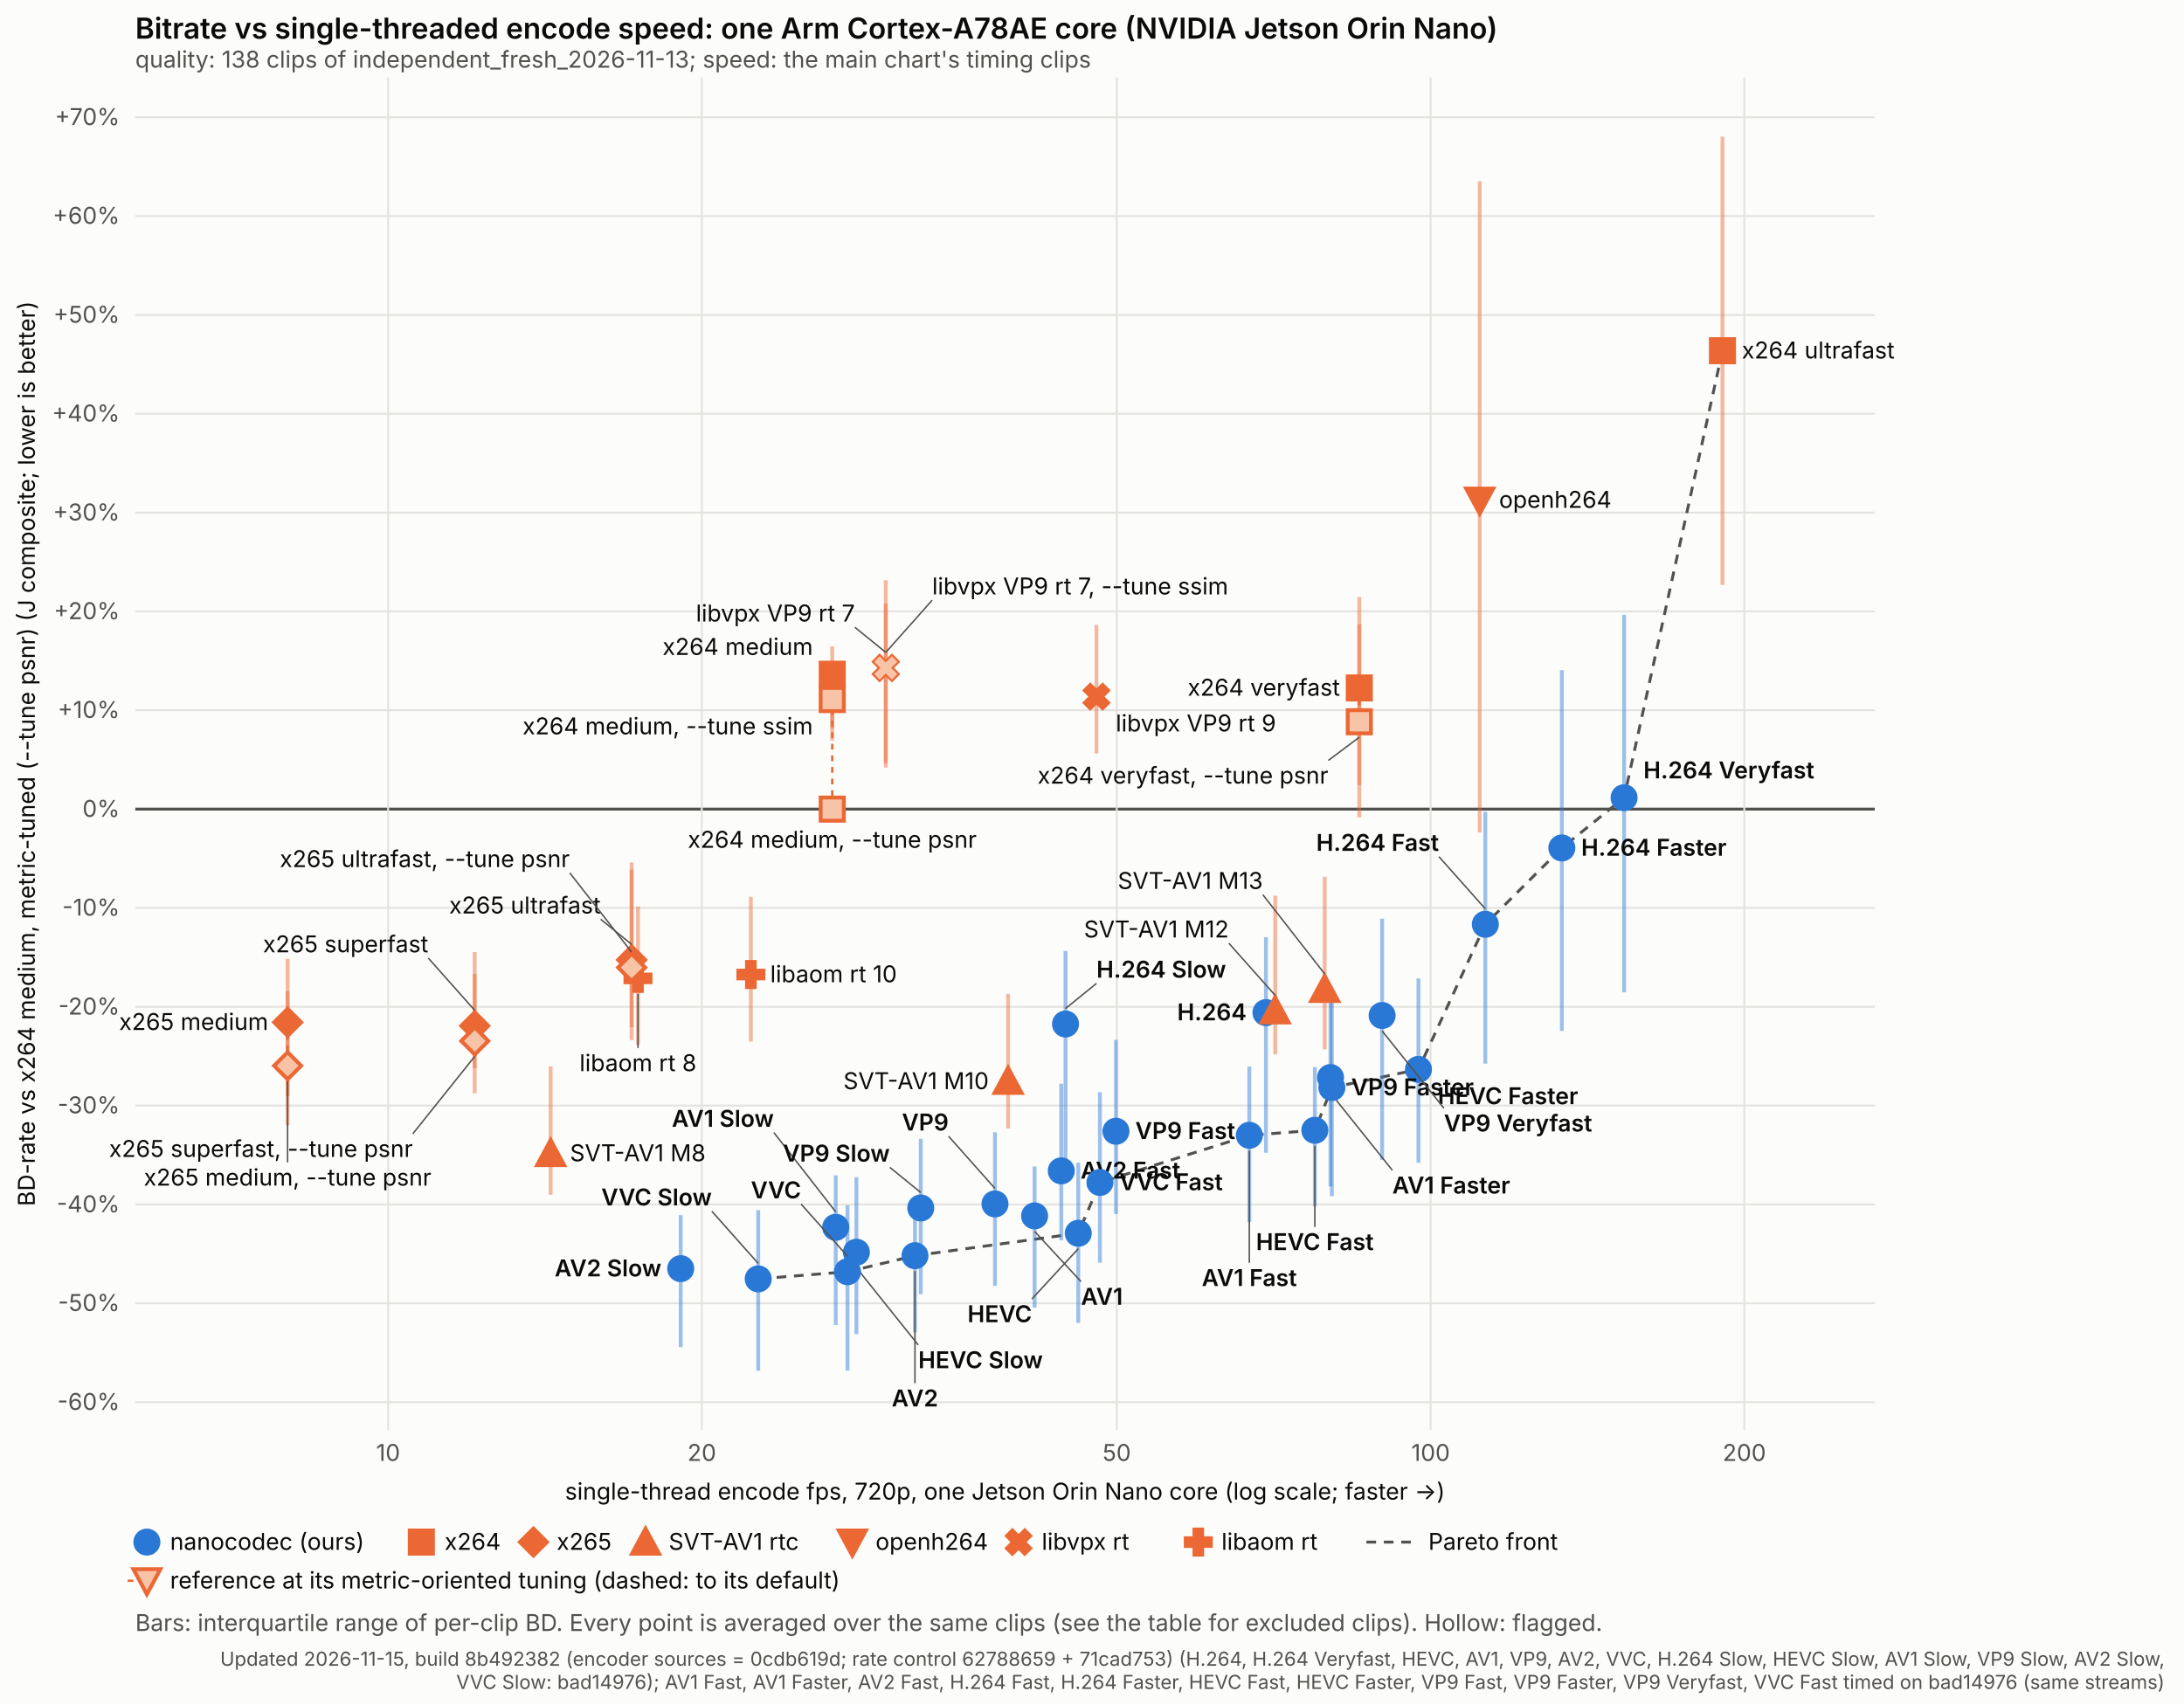
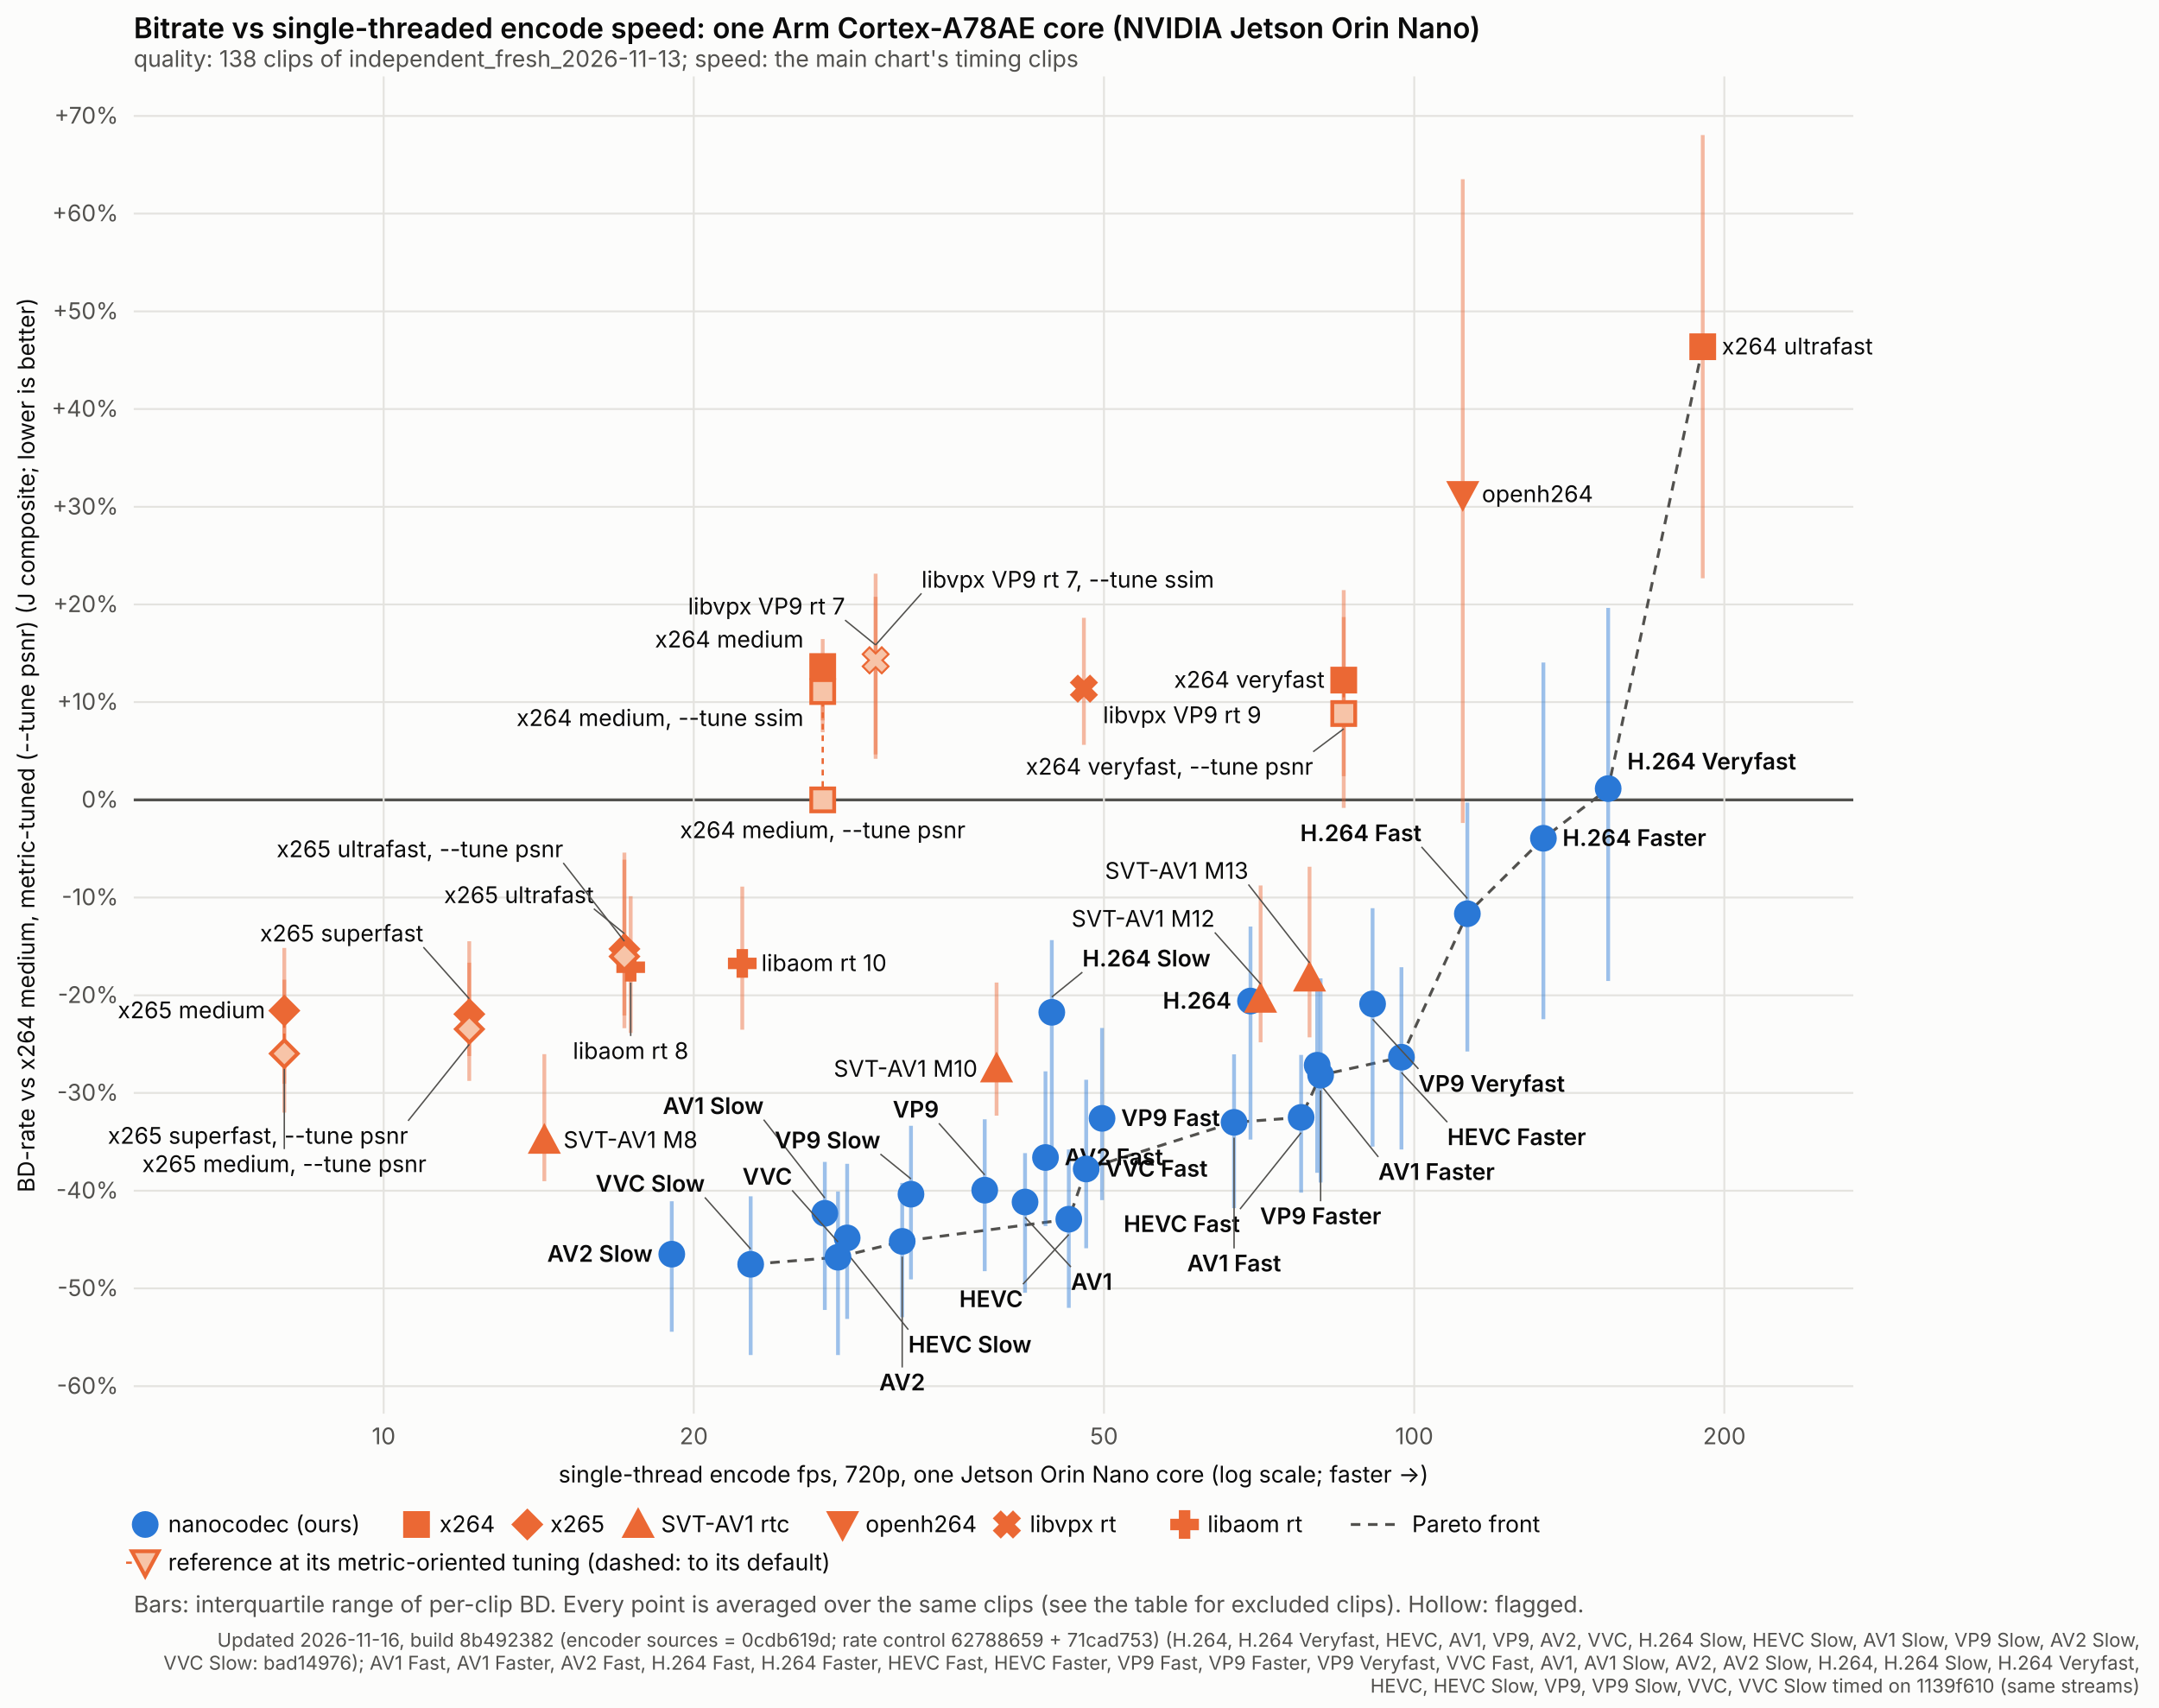
- <svg xmlns="http://www.w3.org/2000/svg" viewBox="0 0 1130 882" width="1130" height="882" font-family="system-ui, -apple-system, Segoe UI, sans-serif" font-size="12">
-   <rect width="1130" height="882" fill="#fcfcfb" />
+ <svg xmlns="http://www.w3.org/2000/svg" viewBox="0 0 1130 894" width="1130" height="894" font-family="system-ui, -apple-system, Segoe UI, sans-serif" font-size="12">
+   <rect width="1130" height="894" fill="#fcfcfb" />
  <text x="70" y="20" font-size="15" font-weight="600" fill="#0b0b0b">Bitrate vs single-threaded encode speed: one Arm Cortex-A78AE core (NVIDIA Jetson Orin Nano)</text>
  <text x="70" y="35" fill="#52514e">quality: 138 clips of independent_fresh_2026-11-13; speed: the main chart's timing clips</text>
  <line x1="70" x2="970" y1="725.6" y2="725.6" stroke="#e4e3df" stroke-width="1" />
  <text x="62" y="729.6" text-anchor="end" fill="#52514e">-60%</text>
  <line x1="70" x2="970" y1="674.4" y2="674.4" stroke="#e4e3df" stroke-width="1" />
  <text x="62" y="678.4" text-anchor="end" fill="#52514e">-50%</text>
  <line x1="70" x2="970" y1="623.3" y2="623.3" stroke="#e4e3df" stroke-width="1" />
  <text x="62" y="627.3" text-anchor="end" fill="#52514e">-40%</text>
  <line x1="70" x2="970" y1="572.1" y2="572.1" stroke="#e4e3df" stroke-width="1" />
  <text x="62" y="576.1" text-anchor="end" fill="#52514e">-30%</text>
  <line x1="70" x2="970" y1="521.0" y2="521.0" stroke="#e4e3df" stroke-width="1" />
  <text x="62" y="525.0" text-anchor="end" fill="#52514e">-20%</text>
  <line x1="70" x2="970" y1="469.8" y2="469.8" stroke="#e4e3df" stroke-width="1" />
  <text x="62" y="473.8" text-anchor="end" fill="#52514e">-10%</text>
  <line x1="70" x2="970" y1="418.7" y2="418.7" stroke="#52514e" stroke-width="1.5" />
  <text x="62" y="422.7" text-anchor="end" fill="#52514e">0%</text>
  <line x1="70" x2="970" y1="367.5" y2="367.5" stroke="#e4e3df" stroke-width="1" />
  <text x="62" y="371.5" text-anchor="end" fill="#52514e">+10%</text>
  <line x1="70" x2="970" y1="316.4" y2="316.4" stroke="#e4e3df" stroke-width="1" />
  <text x="62" y="320.4" text-anchor="end" fill="#52514e">+20%</text>
  <line x1="70" x2="970" y1="265.3" y2="265.3" stroke="#e4e3df" stroke-width="1" />
  <text x="62" y="269.3" text-anchor="end" fill="#52514e">+30%</text>
  <line x1="70" x2="970" y1="214.1" y2="214.1" stroke="#e4e3df" stroke-width="1" />
  <text x="62" y="218.1" text-anchor="end" fill="#52514e">+40%</text>
  <line x1="70" x2="970" y1="163.0" y2="163.0" stroke="#e4e3df" stroke-width="1" />
  <text x="62" y="167.0" text-anchor="end" fill="#52514e">+50%</text>
  <line x1="70" x2="970" y1="111.8" y2="111.8" stroke="#e4e3df" stroke-width="1" />
  <text x="62" y="115.8" text-anchor="end" fill="#52514e">+60%</text>
  <line x1="70" x2="970" y1="60.7" y2="60.7" stroke="#e4e3df" stroke-width="1" />
  <text x="62" y="64.7" text-anchor="end" fill="#52514e">+70%</text>
  <line x1="200.8" x2="200.8" y1="40" y2="740" stroke="#e4e3df" />
  <text x="200.8" y="756" text-anchor="middle" fill="#52514e">10</text>
  <line x1="363.1" x2="363.1" y1="40" y2="740" stroke="#e4e3df" />
  <text x="363.1" y="756" text-anchor="middle" fill="#52514e">20</text>
  <line x1="577.8" x2="577.8" y1="40" y2="740" stroke="#e4e3df" />
  <text x="577.8" y="756" text-anchor="middle" fill="#52514e">50</text>
  <line x1="740.2" x2="740.2" y1="40" y2="740" stroke="#e4e3df" />
  <text x="740.2" y="756" text-anchor="middle" fill="#52514e">100</text>
  <line x1="902.5" x2="902.5" y1="40" y2="740" stroke="#e4e3df" />
  <text x="902.5" y="756" text-anchor="middle" fill="#52514e">200</text>
  <text x="520.0" y="776" text-anchor="middle" fill="#0b0b0b">single-thread encode fps, 720p, one Jetson Orin Nano core (log scale; faster →)</text>
  <text transform="translate(18,390.0) rotate(-90)" text-anchor="middle" fill="#0b0b0b">BD-rate vs x264 medium, metric-tuned (--tune psnr) (J composite; lower is better)</text>
-   <polyline points="891.2,181.5 840.3,412.8 808.1,438.8 768.5,478.3 733.9,553.4 689.1,562.8 680.3,584.9 646.4,587.5 569.1,611.9 557.9,638.2 473.4,649.8 438.5,658.1 392.3,661.8" fill="none" stroke="#52514e" stroke-width="1.5" stroke-dasharray="5 4" />
+   <polyline points="891.2,181.5 841.7,412.8 807.8,438.8 768.0,478.3 733.5,553.4 691.2,562.8 681.0,584.9 645.9,587.5 568.5,611.9 559.4,638.2 472.2,649.8 438.6,658.1 392.9,661.8" fill="none" stroke="#52514e" stroke-width="1.5" stroke-dasharray="5 4" />
  <line x1="430.6" y1="348.9" x2="430.6" y2="418.7" stroke="#eb6834" stroke-width="1.2" stroke-dasharray="3 3" />
  <line x1="703.3" y1="356.0" x2="703.3" y2="373.5" stroke="#eb6834" stroke-width="1.2" stroke-dasharray="3 3" />
  <line x1="430.6" y1="348.9" x2="430.6" y2="362.0" stroke="#eb6834" stroke-width="1.2" stroke-dasharray="3 3" />
  <line x1="326.8" y1="496.7" x2="326.8" y2="500.7" stroke="#eb6834" stroke-width="1.2" stroke-dasharray="3 3" />
  <line x1="245.6" y1="530.8" x2="245.6" y2="538.7" stroke="#eb6834" stroke-width="1.2" stroke-dasharray="3 3" />
  <line x1="148.8" y1="529.0" x2="148.8" y2="551.5" stroke="#eb6834" stroke-width="1.2" stroke-dasharray="3 3" />
  <line x1="458.3" y1="345.6" x2="458.3" y2="345.6" stroke="#eb6834" stroke-width="1.2" stroke-dasharray="3 3" />
  <line x1="430.6" x2="430.6" y1="418.7" y2="418.7" stroke="#eb6834" stroke-opacity="0.45" stroke-width="2" />
  <line x1="430.6" x2="430.6" y1="377.1" y2="334.5" stroke="#eb6834" stroke-opacity="0.45" stroke-width="2" />
-   <line x1="551.3" x2="551.3" y1="601.3" y2="492.1" stroke="#2a78d6" stroke-opacity="0.45" stroke-width="2" />
-   <line x1="655.0" x2="655.0" y1="596.5" y2="485.0" stroke="#2a78d6" stroke-opacity="0.45" stroke-width="2" />
-   <line x1="768.5" x2="768.5" y1="550.4" y2="420.1" stroke="#2a78d6" stroke-opacity="0.45" stroke-width="2" />
-   <line x1="808.1" x2="808.1" y1="533.5" y2="346.8" stroke="#2a78d6" stroke-opacity="0.45" stroke-width="2" />
-   <line x1="840.3" x2="840.3" y1="513.5" y2="318.2" stroke="#2a78d6" stroke-opacity="0.45" stroke-width="2" />
-   <line x1="443.1" x2="443.1" y1="690.4" y2="609.2" stroke="#2a78d6" stroke-opacity="0.45" stroke-width="2" />
-   <line x1="557.9" x2="557.9" y1="684.6" y2="601.7" stroke="#2a78d6" stroke-opacity="0.45" stroke-width="2" />
-   <line x1="680.3" x2="680.3" y1="624.3" y2="552.2" stroke="#2a78d6" stroke-opacity="0.45" stroke-width="2" />
-   <line x1="733.9" x2="733.9" y1="601.7" y2="506.3" stroke="#2a78d6" stroke-opacity="0.45" stroke-width="2" />
-   <line x1="432.4" x2="432.4" y1="685.7" y2="608.2" stroke="#2a78d6" stroke-opacity="0.45" stroke-width="2" />
-   <line x1="535.3" x2="535.3" y1="676.7" y2="603.6" stroke="#2a78d6" stroke-opacity="0.45" stroke-width="2" />
-   <line x1="646.4" x2="646.4" y1="632.4" y2="551.9" stroke="#2a78d6" stroke-opacity="0.45" stroke-width="2" />
-   <line x1="688.4" x2="688.4" y1="613.9" y2="518.0" stroke="#2a78d6" stroke-opacity="0.45" stroke-width="2" />
-   <line x1="476.4" x2="476.4" y1="669.7" y2="589.3" stroke="#2a78d6" stroke-opacity="0.45" stroke-width="2" />
-   <line x1="514.8" x2="514.8" y1="665.4" y2="585.9" stroke="#2a78d6" stroke-opacity="0.45" stroke-width="2" />
-   <line x1="577.4" x2="577.4" y1="628.2" y2="538.1" stroke="#2a78d6" stroke-opacity="0.45" stroke-width="2" />
-   <line x1="689.1" x2="689.1" y1="619.0" y2="512.1" stroke="#2a78d6" stroke-opacity="0.45" stroke-width="2" />
-   <line x1="715.1" x2="715.1" y1="600.2" y2="475.4" stroke="#2a78d6" stroke-opacity="0.45" stroke-width="2" />
-   <line x1="352.2" x2="352.2" y1="697.1" y2="628.8" stroke="#2a78d6" stroke-opacity="0.45" stroke-width="2" />
-   <line x1="473.4" x2="473.4" y1="689.5" y2="619.2" stroke="#2a78d6" stroke-opacity="0.45" stroke-width="2" />
-   <line x1="549.1" x2="549.1" y1="641.8" y2="560.8" stroke="#2a78d6" stroke-opacity="0.45" stroke-width="2" />
-   <line x1="392.3" x2="392.3" y1="709.3" y2="626.2" stroke="#2a78d6" stroke-opacity="0.45" stroke-width="2" />
-   <line x1="438.5" x2="438.5" y1="709.3" y2="623.7" stroke="#2a78d6" stroke-opacity="0.45" stroke-width="2" />
-   <line x1="569.1" x2="569.1" y1="653.4" y2="565.2" stroke="#2a78d6" stroke-opacity="0.45" stroke-width="2" />
+   <line x1="550.5" x2="550.5" y1="601.3" y2="492.1" stroke="#2a78d6" stroke-opacity="0.45" stroke-width="2" />
+   <line x1="654.5" x2="654.5" y1="596.5" y2="485.0" stroke="#2a78d6" stroke-opacity="0.45" stroke-width="2" />
+   <line x1="768.0" x2="768.0" y1="550.4" y2="420.1" stroke="#2a78d6" stroke-opacity="0.45" stroke-width="2" />
+   <line x1="807.8" x2="807.8" y1="533.5" y2="346.8" stroke="#2a78d6" stroke-opacity="0.45" stroke-width="2" />
+   <line x1="841.7" x2="841.7" y1="513.5" y2="318.2" stroke="#2a78d6" stroke-opacity="0.45" stroke-width="2" />
+   <line x1="443.4" x2="443.4" y1="690.4" y2="609.2" stroke="#2a78d6" stroke-opacity="0.45" stroke-width="2" />
+   <line x1="559.4" x2="559.4" y1="684.6" y2="601.7" stroke="#2a78d6" stroke-opacity="0.45" stroke-width="2" />
+   <line x1="681.0" x2="681.0" y1="624.3" y2="552.2" stroke="#2a78d6" stroke-opacity="0.45" stroke-width="2" />
+   <line x1="733.5" x2="733.5" y1="601.7" y2="506.3" stroke="#2a78d6" stroke-opacity="0.45" stroke-width="2" />
+   <line x1="431.7" x2="431.7" y1="685.7" y2="608.2" stroke="#2a78d6" stroke-opacity="0.45" stroke-width="2" />
+   <line x1="536.5" x2="536.5" y1="676.7" y2="603.6" stroke="#2a78d6" stroke-opacity="0.45" stroke-width="2" />
+   <line x1="645.9" x2="645.9" y1="632.4" y2="551.9" stroke="#2a78d6" stroke-opacity="0.45" stroke-width="2" />
+   <line x1="689.4" x2="689.4" y1="613.9" y2="518.0" stroke="#2a78d6" stroke-opacity="0.45" stroke-width="2" />
+   <line x1="476.8" x2="476.8" y1="669.7" y2="589.3" stroke="#2a78d6" stroke-opacity="0.45" stroke-width="2" />
+   <line x1="515.4" x2="515.4" y1="665.4" y2="585.9" stroke="#2a78d6" stroke-opacity="0.45" stroke-width="2" />
+   <line x1="576.8" x2="576.8" y1="628.2" y2="538.1" stroke="#2a78d6" stroke-opacity="0.45" stroke-width="2" />
+   <line x1="691.2" x2="691.2" y1="619.0" y2="512.1" stroke="#2a78d6" stroke-opacity="0.45" stroke-width="2" />
+   <line x1="718.4" x2="718.4" y1="600.2" y2="475.4" stroke="#2a78d6" stroke-opacity="0.45" stroke-width="2" />
+   <line x1="351.6" x2="351.6" y1="697.1" y2="628.8" stroke="#2a78d6" stroke-opacity="0.45" stroke-width="2" />
+   <line x1="472.2" x2="472.2" y1="689.5" y2="619.2" stroke="#2a78d6" stroke-opacity="0.45" stroke-width="2" />
+   <line x1="547.2" x2="547.2" y1="641.8" y2="560.8" stroke="#2a78d6" stroke-opacity="0.45" stroke-width="2" />
+   <line x1="392.9" x2="392.9" y1="709.3" y2="626.2" stroke="#2a78d6" stroke-opacity="0.45" stroke-width="2" />
+   <line x1="438.6" x2="438.6" y1="709.3" y2="623.7" stroke="#2a78d6" stroke-opacity="0.45" stroke-width="2" />
+   <line x1="568.5" x2="568.5" y1="653.4" y2="565.2" stroke="#2a78d6" stroke-opacity="0.45" stroke-width="2" />
  <line x1="765.6" x2="765.6" y1="430.8" y2="93.8" stroke="#eb6834" stroke-opacity="0.45" stroke-width="2" />
  <line x1="891.2" x2="891.2" y1="302.7" y2="70.7" stroke="#eb6834" stroke-opacity="0.45" stroke-width="2" />
  <line x1="703.3" x2="703.3" y1="406.3" y2="308.9" stroke="#eb6834" stroke-opacity="0.45" stroke-width="2" />
  <line x1="326.8" x2="326.8" y1="531.6" y2="446.3" stroke="#eb6834" stroke-opacity="0.45" stroke-width="2" />
  <line x1="245.6" x2="245.6" y1="552.8" y2="492.7" stroke="#eb6834" stroke-opacity="0.45" stroke-width="2" />
  <line x1="148.8" x2="148.8" y1="567.3" y2="496.2" stroke="#eb6834" stroke-opacity="0.45" stroke-width="2" />
  <line x1="284.9" x2="284.9" y1="618.3" y2="551.8" stroke="#eb6834" stroke-opacity="0.45" stroke-width="2" />
  <line x1="521.6" x2="521.6" y1="584.0" y2="514.3" stroke="#eb6834" stroke-opacity="0.45" stroke-width="2" />
  <line x1="659.8" x2="659.8" y1="545.6" y2="463.5" stroke="#eb6834" stroke-opacity="0.45" stroke-width="2" />
  <line x1="685.4" x2="685.4" y1="543.0" y2="453.7" stroke="#eb6834" stroke-opacity="0.45" stroke-width="2" />
  <line x1="458.3" x2="458.3" y1="394.9" y2="300.3" stroke="#eb6834" stroke-opacity="0.45" stroke-width="2" />
  <line x1="567.3" x2="567.3" y1="389.9" y2="323.4" stroke="#eb6834" stroke-opacity="0.45" stroke-width="2" />
  <line x1="330.1" x2="330.1" y1="540.7" y2="469.1" stroke="#eb6834" stroke-opacity="0.45" stroke-width="2" />
  <line x1="388.5" x2="388.5" y1="539.0" y2="464.1" stroke="#eb6834" stroke-opacity="0.45" stroke-width="2" />
  <line x1="703.3" x2="703.3" y1="422.9" y2="323.0" stroke="#eb6834" stroke-opacity="0.45" stroke-width="2" />
  <line x1="430.6" x2="430.6" y1="383.3" y2="343.5" stroke="#eb6834" stroke-opacity="0.45" stroke-width="2" />
  <line x1="326.8" x2="326.8" y1="538.2" y2="450.0" stroke="#eb6834" stroke-opacity="0.45" stroke-width="2" />
  <line x1="245.6" x2="245.6" y1="565.8" y2="503.9" stroke="#eb6834" stroke-opacity="0.45" stroke-width="2" />
  <line x1="148.8" x2="148.8" y1="582.4" y2="512.8" stroke="#eb6834" stroke-opacity="0.45" stroke-width="2" />
  <line x1="458.3" x2="458.3" y1="397.2" y2="312.4" stroke="#eb6834" stroke-opacity="0.45" stroke-width="2" />
  <g>
    <rect x="424.6" y="412.7" width="12" height="12" fill="#f7c4a8" stroke="#eb6834" stroke-width="2" />
  </g>
  <text x="430.6" y="438.7" text-anchor="middle" fill="#0b0b0b">x264 medium, --tune psnr</text>
  <g>
    <rect x="424.6" y="342.9" width="12" height="12" fill="#eb6834" stroke="#eb6834" stroke-width="2" />
  </g>
  <text x="420.6" y="338.9" text-anchor="end" fill="#0b0b0b">x264 medium</text>
  <g>
-     <circle cx="551.3" cy="529.9" r="6" fill="#2a78d6" stroke="#2a78d6" stroke-width="2" />
-   </g>
-   <line x1="551.3" y1="521.9" x2="567.3" y2="508.9" stroke="#52514e" stroke-width="0.75" />
-   <text x="567.3" y="505.9" text-anchor="start" fill="#0b0b0b" font-weight="600">H.264 Slow</text>
-   <g>
-     <circle cx="655.0" cy="524.0" r="6" fill="#2a78d6" stroke="#2a78d6" stroke-width="2" />
-   </g>
-   <text x="645.0" y="528.0" text-anchor="end" fill="#0b0b0b" font-weight="600">H.264</text>
-   <g>
-     <circle cx="768.5" cy="478.3" r="6" fill="#2a78d6" stroke="#2a78d6" stroke-width="2" />
-   </g>
-   <line x1="768.5" y1="470.3" x2="744.5" y2="443.3" stroke="#52514e" stroke-width="0.75" />
-   <text x="744.5" y="440.3" text-anchor="end" fill="#0b0b0b" font-weight="600">H.264 Fast</text>
-   <g>
-     <circle cx="808.1" cy="438.8" r="6" fill="#2a78d6" stroke="#2a78d6" stroke-width="2" />
-   </g>
-   <text x="818.1" y="442.8" text-anchor="start" fill="#0b0b0b" font-weight="600">H.264 Faster</text>
-   <g>
-     <circle cx="840.3" cy="412.8" r="6" fill="#2a78d6" stroke="#2a78d6" stroke-width="2" />
-   </g>
-   <text x="850.3" y="402.8" text-anchor="start" fill="#0b0b0b" font-weight="600">H.264 Veryfast</text>
-   <g>
-     <circle cx="443.1" cy="648.0" r="6" fill="#2a78d6" stroke="#2a78d6" stroke-width="2" />
-   </g>
-   <line x1="443.1" y1="656.0" x2="475.1" y2="696.0" stroke="#52514e" stroke-width="0.75" />
-   <text x="475.1" y="708.0" text-anchor="start" fill="#0b0b0b" font-weight="600">HEVC Slow</text>
-   <g>
-     <circle cx="557.9" cy="638.2" r="6" fill="#2a78d6" stroke="#2a78d6" stroke-width="2" />
-   </g>
-   <line x1="557.9" y1="646.2" x2="533.9" y2="672.2" stroke="#52514e" stroke-width="0.75" />
-   <text x="533.9" y="684.2" text-anchor="end" fill="#0b0b0b" font-weight="600">HEVC</text>
-   <g>
-     <circle cx="680.3" cy="584.9" r="6" fill="#2a78d6" stroke="#2a78d6" stroke-width="2" />
-   </g>
-   <line x1="680.3" y1="592.9" x2="680.3" y2="634.9" stroke="#52514e" stroke-width="0.75" />
-   <text x="680.3" y="646.9" text-anchor="middle" fill="#0b0b0b" font-weight="600">HEVC Fast</text>
-   <g>
-     <circle cx="733.9" cy="553.4" r="6" fill="#2a78d6" stroke="#2a78d6" stroke-width="2" />
-   </g>
-   <text x="743.9" y="571.4" text-anchor="start" fill="#0b0b0b" font-weight="600">HEVC Faster</text>
-   <g>
-     <circle cx="432.4" cy="635.1" r="6" fill="#2a78d6" stroke="#2a78d6" stroke-width="2" />
-   </g>
-   <line x1="432.4" y1="627.1" x2="400.4" y2="586.1" stroke="#52514e" stroke-width="0.75" />
-   <text x="400.4" y="583.1" text-anchor="end" fill="#0b0b0b" font-weight="600">AV1 Slow</text>
-   <g>
-     <circle cx="535.3" cy="629.2" r="6" fill="#2a78d6" stroke="#2a78d6" stroke-width="2" />
-   </g>
-   <line x1="535.3" y1="637.2" x2="559.3" y2="663.2" stroke="#52514e" stroke-width="0.75" />
-   <text x="559.3" y="675.2" text-anchor="start" fill="#0b0b0b" font-weight="600">AV1</text>
-   <g>
-     <circle cx="646.4" cy="587.5" r="6" fill="#2a78d6" stroke="#2a78d6" stroke-width="2" />
-   </g>
-   <line x1="646.4" y1="595.5" x2="646.4" y2="653.5" stroke="#52514e" stroke-width="0.75" />
-   <text x="646.4" y="665.5" text-anchor="middle" fill="#0b0b0b" font-weight="600">AV1 Fast</text>
-   <g>
-     <circle cx="688.4" cy="557.6" r="6" fill="#2a78d6" stroke="#2a78d6" stroke-width="2" />
-   </g>
-   <line x1="688.4" y1="565.6" x2="720.4" y2="605.6" stroke="#52514e" stroke-width="0.75" />
-   <text x="720.4" y="617.6" text-anchor="start" fill="#0b0b0b" font-weight="600">AV1 Faster</text>
-   <g>
-     <circle cx="476.4" cy="625.1" r="6" fill="#2a78d6" stroke="#2a78d6" stroke-width="2" />
-   </g>
-   <line x1="476.4" y1="617.1" x2="460.4" y2="604.1" stroke="#52514e" stroke-width="0.75" />
-   <text x="460.4" y="601.1" text-anchor="end" fill="#0b0b0b" font-weight="600">VP9 Slow</text>
-   <g>
-     <circle cx="514.8" cy="623.0" r="6" fill="#2a78d6" stroke="#2a78d6" stroke-width="2" />
-   </g>
-   <line x1="514.8" y1="615.0" x2="490.8" y2="588.0" stroke="#52514e" stroke-width="0.75" />
-   <text x="490.8" y="585.0" text-anchor="end" fill="#0b0b0b" font-weight="600">VP9</text>
-   <g>
-     <circle cx="577.4" cy="585.4" r="6" fill="#2a78d6" stroke="#2a78d6" stroke-width="2" />
-   </g>
-   <text x="587.4" y="589.4" text-anchor="start" fill="#0b0b0b" font-weight="600">VP9 Fast</text>
-   <g>
-     <circle cx="689.1" cy="562.8" r="6" fill="#2a78d6" stroke="#2a78d6" stroke-width="2" />
-   </g>
-   <text x="699.1" y="566.8" text-anchor="start" fill="#0b0b0b" font-weight="600">VP9 Faster</text>
-   <g>
-     <circle cx="715.1" cy="525.5" r="6" fill="#2a78d6" stroke="#2a78d6" stroke-width="2" />
-   </g>
-   <line x1="715.1" y1="533.5" x2="747.1" y2="573.5" stroke="#52514e" stroke-width="0.75" />
-   <text x="747.1" y="585.5" text-anchor="start" fill="#0b0b0b" font-weight="600">VP9 Veryfast</text>
-   <g>
-     <circle cx="352.2" cy="656.5" r="6" fill="#2a78d6" stroke="#2a78d6" stroke-width="2" />
-   </g>
-   <text x="342.2" y="660.5" text-anchor="end" fill="#0b0b0b" font-weight="600">AV2 Slow</text>
-   <g>
-     <circle cx="473.4" cy="649.8" r="6" fill="#2a78d6" stroke="#2a78d6" stroke-width="2" />
-   </g>
-   <line x1="473.4" y1="657.8" x2="473.4" y2="715.8" stroke="#52514e" stroke-width="0.75" />
-   <text x="473.4" y="727.8" text-anchor="middle" fill="#0b0b0b" font-weight="600">AV2</text>
-   <g>
-     <circle cx="549.1" cy="605.9" r="6" fill="#2a78d6" stroke="#2a78d6" stroke-width="2" />
-   </g>
-   <text x="559.1" y="609.9" text-anchor="start" fill="#0b0b0b" font-weight="600">AV2 Fast</text>
-   <g>
-     <circle cx="392.3" cy="661.8" r="6" fill="#2a78d6" stroke="#2a78d6" stroke-width="2" />
-   </g>
-   <line x1="392.3" y1="653.8" x2="368.3" y2="626.8" stroke="#52514e" stroke-width="0.75" />
-   <text x="368.3" y="623.8" text-anchor="end" fill="#0b0b0b" font-weight="600">VVC Slow</text>
-   <g>
-     <circle cx="438.5" cy="658.1" r="6" fill="#2a78d6" stroke="#2a78d6" stroke-width="2" />
-   </g>
-   <line x1="438.5" y1="650.1" x2="414.5" y2="623.1" stroke="#52514e" stroke-width="0.75" />
-   <text x="414.5" y="620.1" text-anchor="end" fill="#0b0b0b" font-weight="600">VVC</text>
-   <g>
-     <circle cx="569.1" cy="611.9" r="6" fill="#2a78d6" stroke="#2a78d6" stroke-width="2" />
-   </g>
-   <text x="579.1" y="615.9" text-anchor="start" fill="#0b0b0b" font-weight="600">VVC Fast</text>
+     <circle cx="550.5" cy="529.9" r="6" fill="#2a78d6" stroke="#2a78d6" stroke-width="2" />
+   </g>
+   <line x1="550.5" y1="521.9" x2="566.5" y2="508.9" stroke="#52514e" stroke-width="0.75" />
+   <text x="566.5" y="505.9" text-anchor="start" fill="#0b0b0b" font-weight="600">H.264 Slow</text>
+   <g>
+     <circle cx="654.5" cy="524.0" r="6" fill="#2a78d6" stroke="#2a78d6" stroke-width="2" />
+   </g>
+   <text x="644.5" y="528.0" text-anchor="end" fill="#0b0b0b" font-weight="600">H.264</text>
+   <g>
+     <circle cx="768.0" cy="478.3" r="6" fill="#2a78d6" stroke="#2a78d6" stroke-width="2" />
+   </g>
+   <line x1="768.0" y1="470.3" x2="744.0" y2="443.3" stroke="#52514e" stroke-width="0.75" />
+   <text x="744.0" y="440.3" text-anchor="end" fill="#0b0b0b" font-weight="600">H.264 Fast</text>
+   <g>
+     <circle cx="807.8" cy="438.8" r="6" fill="#2a78d6" stroke="#2a78d6" stroke-width="2" />
+   </g>
+   <text x="817.8" y="442.8" text-anchor="start" fill="#0b0b0b" font-weight="600">H.264 Faster</text>
+   <g>
+     <circle cx="841.7" cy="412.8" r="6" fill="#2a78d6" stroke="#2a78d6" stroke-width="2" />
+   </g>
+   <text x="851.7" y="402.8" text-anchor="start" fill="#0b0b0b" font-weight="600">H.264 Veryfast</text>
+   <g>
+     <circle cx="443.4" cy="648.0" r="6" fill="#2a78d6" stroke="#2a78d6" stroke-width="2" />
+   </g>
+   <line x1="443.4" y1="656.0" x2="475.4" y2="696.0" stroke="#52514e" stroke-width="0.75" />
+   <text x="475.4" y="708.0" text-anchor="start" fill="#0b0b0b" font-weight="600">HEVC Slow</text>
+   <g>
+     <circle cx="559.4" cy="638.2" r="6" fill="#2a78d6" stroke="#2a78d6" stroke-width="2" />
+   </g>
+   <line x1="559.4" y1="646.2" x2="535.4" y2="672.2" stroke="#52514e" stroke-width="0.75" />
+   <text x="535.4" y="684.2" text-anchor="end" fill="#0b0b0b" font-weight="600">HEVC</text>
+   <g>
+     <circle cx="681.0" cy="584.9" r="6" fill="#2a78d6" stroke="#2a78d6" stroke-width="2" />
+   </g>
+   <line x1="681.0" y1="592.9" x2="649.0" y2="632.9" stroke="#52514e" stroke-width="0.75" />
+   <text x="649.0" y="644.9" text-anchor="end" fill="#0b0b0b" font-weight="600">HEVC Fast</text>
+   <g>
+     <circle cx="733.5" cy="553.4" r="6" fill="#2a78d6" stroke="#2a78d6" stroke-width="2" />
+   </g>
+   <line x1="733.5" y1="561.4" x2="757.5" y2="587.4" stroke="#52514e" stroke-width="0.75" />
+   <text x="757.5" y="599.4" text-anchor="start" fill="#0b0b0b" font-weight="600">HEVC Faster</text>
+   <g>
+     <circle cx="431.7" cy="635.1" r="6" fill="#2a78d6" stroke="#2a78d6" stroke-width="2" />
+   </g>
+   <line x1="431.7" y1="627.1" x2="399.7" y2="586.1" stroke="#52514e" stroke-width="0.75" />
+   <text x="399.7" y="583.1" text-anchor="end" fill="#0b0b0b" font-weight="600">AV1 Slow</text>
+   <g>
+     <circle cx="536.5" cy="629.2" r="6" fill="#2a78d6" stroke="#2a78d6" stroke-width="2" />
+   </g>
+   <line x1="536.5" y1="637.2" x2="560.5" y2="663.2" stroke="#52514e" stroke-width="0.75" />
+   <text x="560.5" y="675.2" text-anchor="start" fill="#0b0b0b" font-weight="600">AV1</text>
+   <g>
+     <circle cx="645.9" cy="587.5" r="6" fill="#2a78d6" stroke="#2a78d6" stroke-width="2" />
+   </g>
+   <line x1="645.9" y1="595.5" x2="645.9" y2="653.5" stroke="#52514e" stroke-width="0.75" />
+   <text x="645.9" y="665.5" text-anchor="middle" fill="#0b0b0b" font-weight="600">AV1 Fast</text>
+   <g>
+     <circle cx="689.4" cy="557.6" r="6" fill="#2a78d6" stroke="#2a78d6" stroke-width="2" />
+   </g>
+   <line x1="689.4" y1="565.6" x2="721.4" y2="605.6" stroke="#52514e" stroke-width="0.75" />
+   <text x="721.4" y="617.6" text-anchor="start" fill="#0b0b0b" font-weight="600">AV1 Faster</text>
+   <g>
+     <circle cx="476.8" cy="625.1" r="6" fill="#2a78d6" stroke="#2a78d6" stroke-width="2" />
+   </g>
+   <line x1="476.8" y1="617.1" x2="460.8" y2="604.1" stroke="#52514e" stroke-width="0.75" />
+   <text x="460.8" y="601.1" text-anchor="end" fill="#0b0b0b" font-weight="600">VP9 Slow</text>
+   <g>
+     <circle cx="515.4" cy="623.0" r="6" fill="#2a78d6" stroke="#2a78d6" stroke-width="2" />
+   </g>
+   <line x1="515.4" y1="615.0" x2="491.4" y2="588.0" stroke="#52514e" stroke-width="0.75" />
+   <text x="491.4" y="585.0" text-anchor="end" fill="#0b0b0b" font-weight="600">VP9</text>
+   <g>
+     <circle cx="576.8" cy="585.4" r="6" fill="#2a78d6" stroke="#2a78d6" stroke-width="2" />
+   </g>
+   <text x="586.8" y="589.4" text-anchor="start" fill="#0b0b0b" font-weight="600">VP9 Fast</text>
+   <g>
+     <circle cx="691.2" cy="562.8" r="6" fill="#2a78d6" stroke="#2a78d6" stroke-width="2" />
+   </g>
+   <line x1="691.2" y1="570.8" x2="691.2" y2="628.8" stroke="#52514e" stroke-width="0.75" />
+   <text x="691.2" y="640.8" text-anchor="middle" fill="#0b0b0b" font-weight="600">VP9 Faster</text>
+   <g>
+     <circle cx="718.4" cy="525.5" r="6" fill="#2a78d6" stroke="#2a78d6" stroke-width="2" />
+   </g>
+   <line x1="718.4" y1="533.5" x2="742.4" y2="559.5" stroke="#52514e" stroke-width="0.75" />
+   <text x="742.4" y="571.5" text-anchor="start" fill="#0b0b0b" font-weight="600">VP9 Veryfast</text>
+   <g>
+     <circle cx="351.6" cy="656.5" r="6" fill="#2a78d6" stroke="#2a78d6" stroke-width="2" />
+   </g>
+   <text x="341.6" y="660.5" text-anchor="end" fill="#0b0b0b" font-weight="600">AV2 Slow</text>
+   <g>
+     <circle cx="472.2" cy="649.8" r="6" fill="#2a78d6" stroke="#2a78d6" stroke-width="2" />
+   </g>
+   <line x1="472.2" y1="657.8" x2="472.2" y2="715.8" stroke="#52514e" stroke-width="0.75" />
+   <text x="472.2" y="727.8" text-anchor="middle" fill="#0b0b0b" font-weight="600">AV2</text>
+   <g>
+     <circle cx="547.2" cy="605.9" r="6" fill="#2a78d6" stroke="#2a78d6" stroke-width="2" />
+   </g>
+   <text x="557.2" y="609.9" text-anchor="start" fill="#0b0b0b" font-weight="600">AV2 Fast</text>
+   <g>
+     <circle cx="392.9" cy="661.8" r="6" fill="#2a78d6" stroke="#2a78d6" stroke-width="2" />
+   </g>
+   <line x1="392.9" y1="653.8" x2="368.9" y2="626.8" stroke="#52514e" stroke-width="0.75" />
+   <text x="368.9" y="623.8" text-anchor="end" fill="#0b0b0b" font-weight="600">VVC Slow</text>
+   <g>
+     <circle cx="438.6" cy="658.1" r="6" fill="#2a78d6" stroke="#2a78d6" stroke-width="2" />
+   </g>
+   <line x1="438.6" y1="650.1" x2="414.6" y2="623.1" stroke="#52514e" stroke-width="0.75" />
+   <text x="414.6" y="620.1" text-anchor="end" fill="#0b0b0b" font-weight="600">VVC</text>
+   <g>
+     <circle cx="568.5" cy="611.9" r="6" fill="#2a78d6" stroke="#2a78d6" stroke-width="2" />
+   </g>
+   <text x="578.5" y="615.9" text-anchor="start" fill="#0b0b0b" font-weight="600">VVC Fast</text>
  <g>
    <polygon points="765.601,265.834 772.601,252.834 758.601,252.834" fill="#eb6834" stroke="#eb6834" stroke-width="2" />
  </g>
  <text x="775.6" y="262.8" text-anchor="start" fill="#0b0b0b">openh264</text>
  <g>
    <rect x="885.2" y="175.5" width="12" height="12" fill="#eb6834" stroke="#eb6834" stroke-width="2" />
  </g>
  <text x="901.2" y="185.5" text-anchor="start" fill="#0b0b0b">x264 ultrafast</text>
  <g>
    <rect x="697.3" y="350.0" width="12" height="12" fill="#eb6834" stroke="#eb6834" stroke-width="2" />
  </g>
  <text x="693.3" y="360.0" text-anchor="end" fill="#0b0b0b">x264 veryfast</text>
  <g>
    <polygon points="326.811,489.721 333.811,496.721 326.811,503.721 319.811,496.721" fill="#eb6834" stroke="#eb6834" stroke-width="2" />
  </g>
  <line x1="326.8" y1="488.7" x2="310.8" y2="475.7" stroke="#52514e" stroke-width="0.75" />
  <text x="310.8" y="472.7" text-anchor="end" fill="#0b0b0b">x265 ultrafast</text>
  <g>
    <polygon points="245.647,523.842 252.647,530.842 245.647,537.842 238.647,530.842" fill="#eb6834" stroke="#eb6834" stroke-width="2" />
  </g>
  <line x1="245.6" y1="522.8" x2="221.6" y2="495.8" stroke="#52514e" stroke-width="0.75" />
  <text x="221.6" y="492.8" text-anchor="end" fill="#0b0b0b">x265 superfast</text>
  <g>
    <polygon points="148.821,522.02 155.821,529.02 148.821,536.02 141.821,529.02" fill="#eb6834" stroke="#eb6834" stroke-width="2" />
  </g>
  <text x="138.8" y="533.0" text-anchor="end" fill="#0b0b0b">x265 medium</text>
  <g>
    <polygon points="284.896,589.934 291.896,602.934 277.896,602.934" fill="#eb6834" stroke="#eb6834" stroke-width="2" />
  </g>
  <text x="294.9" y="600.9" text-anchor="start" fill="#0b0b0b">SVT-AV1 M8</text>
  <g>
    <polygon points="521.574,552.564 528.574,565.564 514.574,565.564" fill="#eb6834" stroke="#eb6834" stroke-width="2" />
  </g>
  <text x="511.6" y="563.6" text-anchor="end" fill="#0b0b0b">SVT-AV1 M10</text>
  <g>
    <polygon points="659.751,516.108 666.751,529.108 652.751,529.108" fill="#eb6834" stroke="#eb6834" stroke-width="2" />
  </g>
  <line x1="659.8" y1="515.1" x2="635.8" y2="488.1" stroke="#52514e" stroke-width="0.75" />
  <text x="635.8" y="485.1" text-anchor="end" fill="#0b0b0b">SVT-AV1 M12</text>
  <g>
    <polygon points="685.389,505.01 692.389,518.01 678.389,518.01" fill="#eb6834" stroke="#eb6834" stroke-width="2" />
  </g>
  <line x1="685.4" y1="504.0" x2="653.4" y2="463.0" stroke="#52514e" stroke-width="0.75" />
  <text x="653.4" y="460.0" text-anchor="end" fill="#0b0b0b">SVT-AV1 M13</text>
  <g>
    <polygon points="461.5,338.9 465.0,342.4 461.8,345.6 465.0,348.8 461.5,352.3 458.3,349.1 455.1,352.3 451.6,348.8 454.8,345.6 451.6,342.4 455.1,338.9 458.3,342.1" fill="#eb6834" stroke="#eb6834" stroke-width="1" />
  </g>
  <line x1="458.3" y1="337.6" x2="442.3" y2="324.6" stroke="#52514e" stroke-width="0.75" />
  <text x="442.3" y="321.6" text-anchor="end" fill="#0b0b0b">libvpx VP9 rt 7</text>
  <g>
    <polygon points="570.5,353.8 574.0,357.3 570.8,360.5 574.0,363.7 570.5,367.2 567.3,364.0 564.1,367.2 560.6,363.7 563.8,360.5 560.6,357.3 564.1,353.8 567.3,356.9" fill="#eb6834" stroke="#eb6834" stroke-width="1" />
  </g>
  <text x="577.3" y="378.5" text-anchor="start" fill="#0b0b0b">libvpx VP9 rt 9</text>
  <g>
    <polygon points="327.6,499.3 332.6,499.3 332.6,503.8 337.1,503.8 337.1,508.8 332.6,508.8 332.6,513.3 327.6,513.3 327.6,508.8 323.1,508.8 323.1,503.8 327.6,503.8" fill="#eb6834" stroke="#eb6834" stroke-width="1" />
  </g>
  <line x1="330.1" y1="514.3" x2="330.1" y2="542.3" stroke="#52514e" stroke-width="0.75" />
  <text x="330.1" y="554.3" text-anchor="middle" fill="#0b0b0b">libaom rt 8</text>
  <g>
    <polygon points="386.0,497.3 391.0,497.3 391.0,501.8 395.5,501.8 395.5,506.8 391.0,506.8 391.0,511.3 386.0,511.3 386.0,506.8 381.5,506.8 381.5,501.8 386.0,501.8" fill="#eb6834" stroke="#eb6834" stroke-width="1" />
  </g>
  <text x="398.5" y="508.3" text-anchor="start" fill="#0b0b0b">libaom rt 10</text>
  <g>
    <rect x="697.3" y="367.5" width="12" height="12" fill="#f7c4a8" stroke="#eb6834" stroke-width="2" />
  </g>
  <line x1="703.3" y1="381.5" x2="687.3" y2="393.5" stroke="#52514e" stroke-width="0.75" />
  <text x="687.3" y="405.5" text-anchor="end" fill="#0b0b0b">x264 veryfast, --tune psnr</text>
  <g>
    <rect x="424.6" y="356.0" width="12" height="12" fill="#f7c4a8" stroke="#eb6834" stroke-width="2" />
  </g>
  <text x="420.6" y="380.0" text-anchor="end" fill="#0b0b0b">x264 medium, --tune ssim</text>
  <g>
    <polygon points="326.811,493.658 333.811,500.658 326.811,507.658 319.811,500.658" fill="#f7c4a8" stroke="#eb6834" stroke-width="2" />
  </g>
  <line x1="326.8" y1="492.7" x2="294.8" y2="451.7" stroke="#52514e" stroke-width="0.75" />
  <text x="294.8" y="448.7" text-anchor="end" fill="#0b0b0b">x265 ultrafast, --tune psnr</text>
  <g>
    <polygon points="245.647,531.683 252.647,538.683 245.647,545.683 238.647,538.683" fill="#f7c4a8" stroke="#eb6834" stroke-width="2" />
  </g>
  <line x1="245.6" y1="546.7" x2="213.6" y2="586.7" stroke="#52514e" stroke-width="0.75" />
  <text x="213.6" y="598.7" text-anchor="end" fill="#0b0b0b">x265 superfast, --tune psnr</text>
  <g>
    <polygon points="148.821,544.509 155.821,551.509 148.821,558.509 141.821,551.509" fill="#f7c4a8" stroke="#eb6834" stroke-width="2" />
  </g>
  <line x1="148.8" y1="559.5" x2="148.8" y2="601.5" stroke="#52514e" stroke-width="0.75" />
  <text x="148.8" y="613.5" text-anchor="middle" fill="#0b0b0b">x265 medium, --tune psnr</text>
  <g>
    <polygon points="461.5,338.9 465.0,342.5 461.8,345.6 465.0,348.8 461.5,352.4 458.3,349.2 455.1,352.4 451.6,348.8 454.8,345.6 451.6,342.5 455.1,338.9 458.3,342.1" fill="#f7c4a8" stroke="#eb6834" stroke-width="1" />
  </g>
  <line x1="458.3" y1="337.6" x2="482.3" y2="310.6" stroke="#52514e" stroke-width="0.75" />
  <text x="482.3" y="307.6" text-anchor="start" fill="#0b0b0b">libvpx VP9 rt 7, --tune ssim</text>
  <circle cx="76.0" cy="798.0" r="6" fill="#2a78d6" stroke="#2a78d6" stroke-width="2" />
  <text x="88" y="802" fill="#0b0b0b">nanocodec (ours)</text>
  <rect x="212.0" y="792.0" width="12" height="12" fill="#eb6834" stroke="#eb6834" stroke-width="2" />
  <text x="230" y="802" fill="#0b0b0b">x264</text>
  <polygon points="276,791 283,798 276,805 269,798" fill="#eb6834" stroke="#eb6834" stroke-width="2" />
  <text x="288" y="802" fill="#0b0b0b">x265</text>
  <polygon points="334,791 341,804 327,804" fill="#eb6834" stroke="#eb6834" stroke-width="2" />
  <text x="346" y="802" fill="#0b0b0b">SVT-AV1 rtc</text>
  <polygon points="441,805 448,792 434,792" fill="#eb6834" stroke="#eb6834" stroke-width="2" />
  <text x="453" y="802" fill="#0b0b0b">openh264</text>
  <polygon points="530.2,791.3 533.7,794.8 530.5,798.0 533.7,801.2 530.2,804.7 527.0,801.5 523.8,804.7 520.3,801.2 523.5,798.0 520.3,794.8 523.8,791.3 527.0,794.5" fill="#eb6834" stroke="#eb6834" stroke-width="1" />
  <text x="539" y="802" fill="#0b0b0b">libvpx rt</text>
  <polygon points="617.5,791.0 622.5,791.0 622.5,795.5 627.0,795.5 627.0,800.5 622.5,800.5 622.5,805.0 617.5,805.0 617.5,800.5 613.0,800.5 613.0,795.5 617.5,795.5" fill="#eb6834" stroke="#eb6834" stroke-width="1" />
  <text x="632" y="802" fill="#0b0b0b">libaom rt</text>
  <line x1="707" x2="733" y1="798" y2="798" stroke="#52514e" stroke-width="1.5" stroke-dasharray="5 4" />
  <text x="739" y="802" fill="#0b0b0b">Pareto front</text>
  <line x1="66" x2="76" y1="818" y2="818" stroke="#eb6834" stroke-width="1.2" stroke-dasharray="3 3" />
  <polygon points="76,825 83,812 69,812" fill="#f7c4a8" stroke="#eb6834" stroke-width="2" />
  <text x="88" y="822" fill="#0b0b0b">reference at its metric-oriented tuning (dashed: to its default)</text>
  <text x="70" y="844" fill="#52514e">Bars: interquartile range of per-clip BD. Every point is averaged over the same clips (see the table for excluded clips). Hollow: flagged.</text>
-   <text x="1120" y="862" font-size="10" text-anchor="end" fill="#52514e">Updated 2026-11-15, build 8b492382 (encoder sources = 0cdb619d; rate control 62788659 + 71cad753) (H.264, H.264 Veryfast, HEVC, AV1, VP9, AV2, VVC, H.264 Slow, HEVC Slow, AV1 Slow, VP9 Slow, AV2 Slow,</text>
-   <text x="1120" y="874" font-size="10" text-anchor="end" fill="#52514e">VVC Slow: bad14976); AV1 Fast, AV1 Faster, AV2 Fast, H.264 Fast, H.264 Faster, HEVC Fast, HEVC Faster, VP9 Fast, VP9 Faster, VP9 Veryfast, VVC Fast timed on bad14976 (same streams)</text>
+   <text x="1120" y="862" font-size="10" text-anchor="end" fill="#52514e">Updated 2026-11-16, build 8b492382 (encoder sources = 0cdb619d; rate control 62788659 + 71cad753) (H.264, H.264 Veryfast, HEVC, AV1, VP9, AV2, VVC, H.264 Slow, HEVC Slow, AV1 Slow, VP9 Slow, AV2 Slow,</text>
+   <text x="1120" y="874" font-size="10" text-anchor="end" fill="#52514e">VVC Slow: bad14976); AV1 Fast, AV1 Faster, AV2 Fast, H.264 Fast, H.264 Faster, HEVC Fast, HEVC Faster, VP9 Fast, VP9 Faster, VP9 Veryfast, VVC Fast, AV1, AV1 Slow, AV2, AV2 Slow, H.264, H.264 Slow, H.264 Veryfast,</text>
+   <text x="1120" y="886" font-size="10" text-anchor="end" fill="#52514e">HEVC, HEVC Slow, VP9, VP9 Slow, VVC, VVC Slow timed on 1139f610 (same streams)</text>
</svg>
